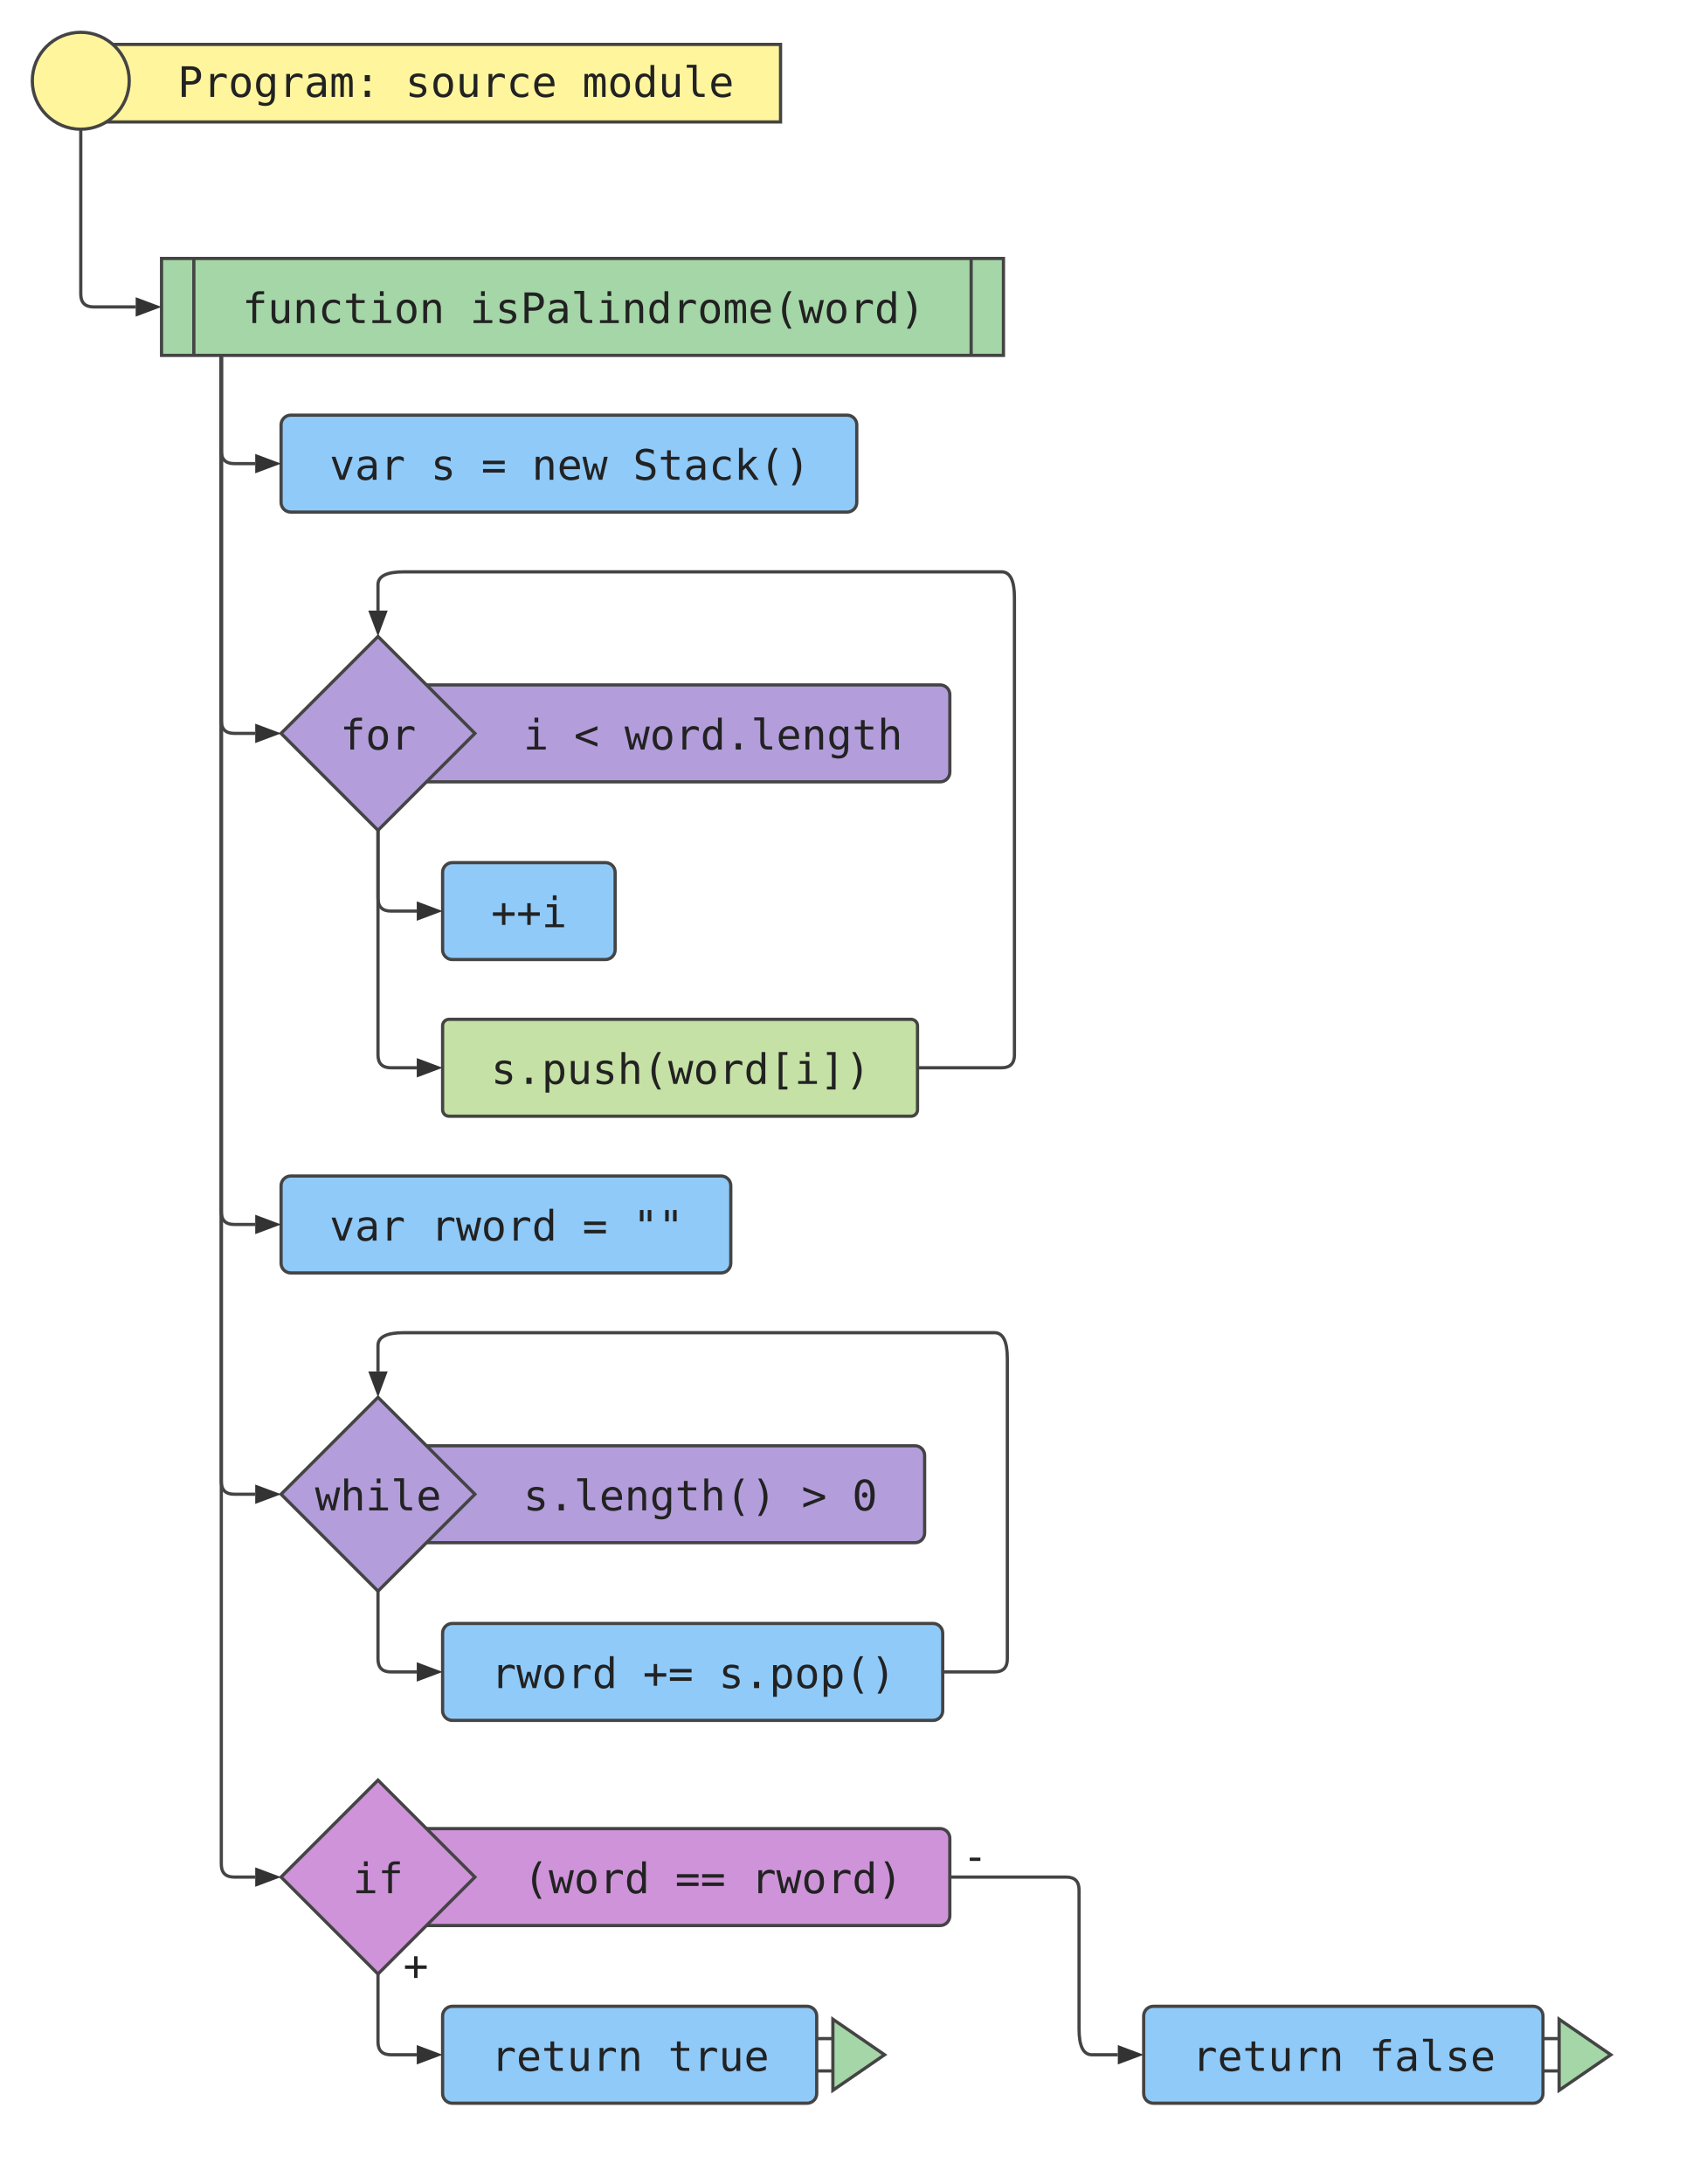
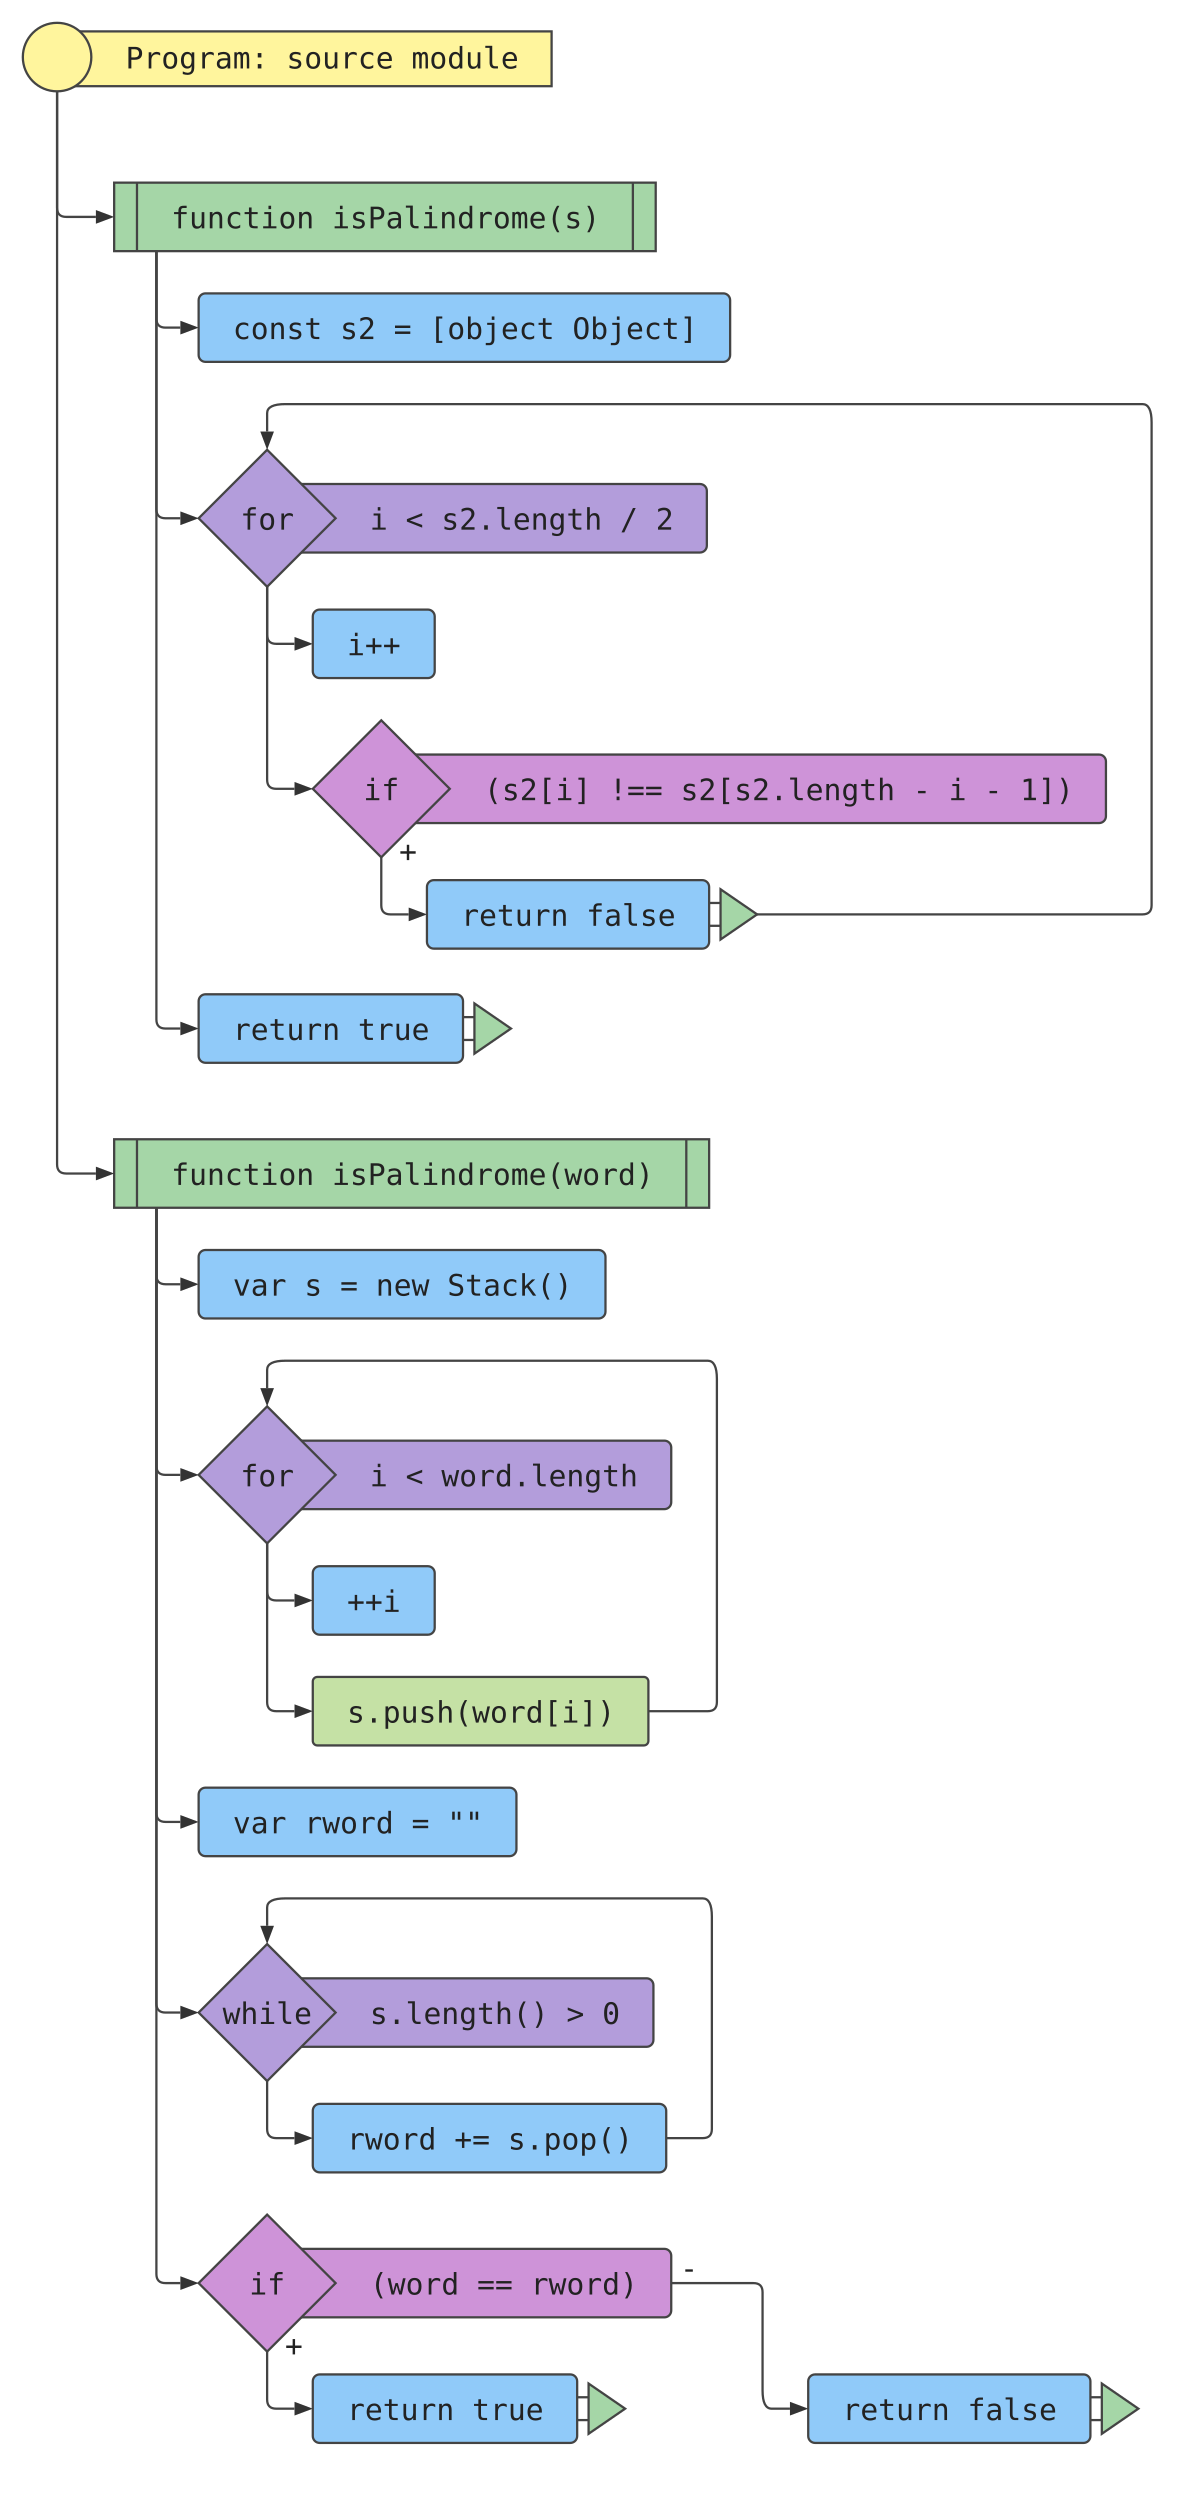
- <svg xmlns="http://www.w3.org/2000/svg" width="524" height="676">
-   <g>
-     <rect x="50" y="80" width="260.6" height="30" style="fill:#a5d6a7; stroke:#444; stroke-width:1" />
+ <svg xmlns="http://www.w3.org/2000/svg" width="524" height="1095">
+   <g>
+     <rect x="50" y="80" width="237.2" height="30" style="fill:#a5d6a7; stroke:#444; stroke-width:1" />
    <line x1="60" y1="80" x2="60" y2="110" style="fill:#a5d6a7; stroke:#444; stroke-width:1" />
-     <line x1="300.6" y1="80" x2="300.6" y2="110" style="fill:#a5d6a7; stroke:#444; stroke-width:1" />
+     <line x1="277.2" y1="80" x2="277.2" y2="110" style="fill:#a5d6a7; stroke:#444; stroke-width:1" />
    <text x="75" y="100" font-family="monospace" font-size="13" fill="#222">
-       <tspan x="75" y="100">function isPalindrome(word)</tspan>
-     </text>
-   </g>
-   <g>
-     <rect x="87" y="128.5" width="178.2" height="30" rx="3" ry="3" style="fill:#90caf9; stroke:#444; stroke-width:1" />
+       <tspan x="75" y="100">function isPalindrome(s)</tspan>
+     </text>
+   </g>
+   <g>
+     <rect x="87" y="128.5" width="232.8" height="30" rx="3" ry="3" style="fill:#90caf9; stroke:#444; stroke-width:1" />
    <text x="102" y="148.5" font-family="monospace" font-size="13" fill="#222">
-       <tspan x="102" y="148.5">var s = new Stack()</tspan>
-     </text>
-   </g>
-   <g>
-     <rect x="117" y="212" width="177" height="30" rx="3" ry="3" style="fill:#b39ddb; stroke:#444; stroke-width:1" />
+       <tspan x="102" y="148.5">const s2 = [object Object]</tspan>
+     </text>
+   </g>
+   <g>
+     <rect x="117" y="212" width="192.6" height="30" rx="3" ry="3" style="fill:#b39ddb; stroke:#444; stroke-width:1" />
    <polygon points="87,227 117,197 147,227 117,257" style="fill:#b39ddb; stroke:#444; stroke-width:1" />
    <text x="162" y="232" font-family="monospace" font-size="13" fill="#222">
-       <tspan x="162" y="232">i &lt; word.length</tspan>
+       <tspan x="162" y="232">i &lt; s2.length / 2</tspan>
    </text>
    <text x="105.3" y="232" font-family="monospace" font-size="13" fill="#222">for</text>
  </g>
  <g>
    <rect x="137" y="267" width="53.4" height="30" rx="3" ry="3" style="fill:#90caf9; stroke:#444; stroke-width:1" />
    <text x="152" y="287" font-family="monospace" font-size="13" fill="#222">
-       <tspan x="152" y="287">++i</tspan>
-     </text>
-   </g>
-   <g>
-     <rect x="137" y="315.5" width="147" height="30" rx="2" ry="2" style="fill:#C5E1A5; stroke:#444; stroke-width:1" />
-     <text x="152" y="335.5" font-family="monospace" font-size="13" fill="#222">
-       <tspan x="152" y="335.5">s.push(word[i])</tspan>
-     </text>
-   </g>
-   <g>
-     <rect x="87" y="364" width="139.2" height="30" rx="3" ry="3" style="fill:#90caf9; stroke:#444; stroke-width:1" />
-     <text x="102" y="384" font-family="monospace" font-size="13" fill="#222">
-       <tspan x="102" y="384">var rword = ""</tspan>
-     </text>
-   </g>
-   <g>
-     <rect x="117" y="447.5" width="169.2" height="30" rx="3" ry="3" style="fill:#b39ddb; stroke:#444; stroke-width:1" />
-     <polygon points="87,462.5 117,432.5 147,462.5 117,492.5" style="fill:#b39ddb; stroke:#444; stroke-width:1" />
-     <text x="162" y="467.5" font-family="monospace" font-size="13" fill="#222">
-       <tspan x="162" y="467.5">s.length() &gt; 0</tspan>
-     </text>
-     <text x="97.5" y="467.5" font-family="monospace" font-size="13" fill="#222">while</text>
-   </g>
-   <g>
-     <rect x="137" y="502.5" width="154.8" height="30" rx="3" ry="3" style="fill:#90caf9; stroke:#444; stroke-width:1" />
-     <text x="152" y="522.5" font-family="monospace" font-size="13" fill="#222">
-       <tspan x="152" y="522.5">rword += s.pop()</tspan>
-     </text>
-   </g>
-   <g>
-     <rect x="117" y="566" width="177" height="30" rx="3" ry="3" style="fill:#ce93d8; stroke:#444; stroke-width:1" />
-     <polygon points="87,581 117,551 147,581 117,611" style="fill:#ce93d8; stroke:#444; stroke-width:1" />
-     <text x="162" y="586" font-family="monospace" font-size="13" fill="#222">
-       <tspan x="162" y="586">(word == rword)</tspan>
-     </text>
-     <text x="109.2" y="586" font-family="monospace" font-size="13" fill="#222">if</text>
-     <text x="124.8" y="612.95" font-family="monospace" font-size="13" fill="#222">+</text>
-     <text x="297.9" y="579.05" font-family="monospace" font-size="13" fill="#222">-</text>
-   </g>
-   <g>
-     <rect x="137" y="621" width="115.8" height="30" rx="3" ry="3" style="fill:#90caf9; stroke:#444; stroke-width:1" />
-     <line x1="252.8" y1="631" x2="257.8" y2="631" style="fill:#a5d6a7; stroke:#444; stroke-width:1" />
-     <line x1="252.8" y1="641" x2="257.8" y2="641" style="fill:#a5d6a7; stroke:#444; stroke-width:1" />
-     <path d="M257.8, 625 L273.8, 636 L257.8, 647 Z" fill="#a5d6a7" stroke="#444" stroke-width="1" />
-     <text x="152" y="641" font-family="monospace" font-size="13" fill="#222">
-       <tspan x="152" y="641">return true</tspan>
-     </text>
-   </g>
-   <g>
-     <rect x="354" y="621" width="123.6" height="30" rx="3" ry="3" style="fill:#90caf9; stroke:#444; stroke-width:1" />
-     <line x1="477.6" y1="631" x2="482.6" y2="631" style="fill:#a5d6a7; stroke:#444; stroke-width:1" />
-     <line x1="477.6" y1="641" x2="482.6" y2="641" style="fill:#a5d6a7; stroke:#444; stroke-width:1" />
-     <path d="M482.6, 625 L498.6, 636 L482.6, 647 Z" fill="#a5d6a7" stroke="#444" stroke-width="1" />
-     <text x="369" y="641" font-family="monospace" font-size="13" fill="#222">
-       <tspan x="369" y="641">return false</tspan>
+       <tspan x="152" y="287">i++</tspan>
+     </text>
+   </g>
+   <g>
+     <rect x="167" y="330.5" width="317.4" height="30" rx="3" ry="3" style="fill:#ce93d8; stroke:#444; stroke-width:1" />
+     <polygon points="137,345.5 167,315.5 197,345.5 167,375.5" style="fill:#ce93d8; stroke:#444; stroke-width:1" />
+     <text x="212" y="350.5" font-family="monospace" font-size="13" fill="#222">
+       <tspan x="212" y="350.5">(s2[i] !== s2[s2.length - i - 1])</tspan>
+     </text>
+     <text x="159.2" y="350.5" font-family="monospace" font-size="13" fill="#222">if</text>
+     <text x="174.8" y="377.45" font-family="monospace" font-size="13" fill="#222">+</text>
+   </g>
+   <g>
+     <rect x="187" y="385.5" width="123.6" height="30" rx="3" ry="3" style="fill:#90caf9; stroke:#444; stroke-width:1" />
+     <line x1="310.6" y1="395.5" x2="315.6" y2="395.5" style="fill:#a5d6a7; stroke:#444; stroke-width:1" />
+     <line x1="310.6" y1="405.5" x2="315.6" y2="405.5" style="fill:#a5d6a7; stroke:#444; stroke-width:1" />
+     <path d="M315.6, 389.5 L331.6, 400.5 L315.6, 411.5 Z" fill="#a5d6a7" stroke="#444" stroke-width="1" />
+     <text x="202" y="405.5" font-family="monospace" font-size="13" fill="#222">
+       <tspan x="202" y="405.5">return false</tspan>
+     </text>
+   </g>
+   <g>
+     <rect x="87" y="435.5" width="115.8" height="30" rx="3" ry="3" style="fill:#90caf9; stroke:#444; stroke-width:1" />
+     <line x1="202.8" y1="445.5" x2="207.8" y2="445.5" style="fill:#a5d6a7; stroke:#444; stroke-width:1" />
+     <line x1="202.8" y1="455.5" x2="207.8" y2="455.5" style="fill:#a5d6a7; stroke:#444; stroke-width:1" />
+     <path d="M207.8, 439.5 L223.8, 450.5 L207.8, 461.5 Z" fill="#a5d6a7" stroke="#444" stroke-width="1" />
+     <text x="102" y="455.5" font-family="monospace" font-size="13" fill="#222">
+       <tspan x="102" y="455.5">return true</tspan>
+     </text>
+   </g>
+   <g>
+     <rect x="50" y="499" width="260.6" height="30" style="fill:#a5d6a7; stroke:#444; stroke-width:1" />
+     <line x1="60" y1="499" x2="60" y2="529" style="fill:#a5d6a7; stroke:#444; stroke-width:1" />
+     <line x1="300.6" y1="499" x2="300.6" y2="529" style="fill:#a5d6a7; stroke:#444; stroke-width:1" />
+     <text x="75" y="519" font-family="monospace" font-size="13" fill="#222">
+       <tspan x="75" y="519">function isPalindrome(word)</tspan>
+     </text>
+   </g>
+   <g>
+     <rect x="87" y="547.5" width="178.2" height="30" rx="3" ry="3" style="fill:#90caf9; stroke:#444; stroke-width:1" />
+     <text x="102" y="567.5" font-family="monospace" font-size="13" fill="#222">
+       <tspan x="102" y="567.5">var s = new Stack()</tspan>
+     </text>
+   </g>
+   <g>
+     <rect x="117" y="631" width="177" height="30" rx="3" ry="3" style="fill:#b39ddb; stroke:#444; stroke-width:1" />
+     <polygon points="87,646 117,616 147,646 117,676" style="fill:#b39ddb; stroke:#444; stroke-width:1" />
+     <text x="162" y="651" font-family="monospace" font-size="13" fill="#222">
+       <tspan x="162" y="651">i &lt; word.length</tspan>
+     </text>
+     <text x="105.3" y="651" font-family="monospace" font-size="13" fill="#222">for</text>
+   </g>
+   <g>
+     <rect x="137" y="686" width="53.4" height="30" rx="3" ry="3" style="fill:#90caf9; stroke:#444; stroke-width:1" />
+     <text x="152" y="706" font-family="monospace" font-size="13" fill="#222">
+       <tspan x="152" y="706">++i</tspan>
+     </text>
+   </g>
+   <g>
+     <rect x="137" y="734.5" width="147" height="30" rx="2" ry="2" style="fill:#C5E1A5; stroke:#444; stroke-width:1" />
+     <text x="152" y="754.5" font-family="monospace" font-size="13" fill="#222">
+       <tspan x="152" y="754.5">s.push(word[i])</tspan>
+     </text>
+   </g>
+   <g>
+     <rect x="87" y="783" width="139.2" height="30" rx="3" ry="3" style="fill:#90caf9; stroke:#444; stroke-width:1" />
+     <text x="102" y="803" font-family="monospace" font-size="13" fill="#222">
+       <tspan x="102" y="803">var rword = ""</tspan>
+     </text>
+   </g>
+   <g>
+     <rect x="117" y="866.5" width="169.2" height="30" rx="3" ry="3" style="fill:#b39ddb; stroke:#444; stroke-width:1" />
+     <polygon points="87,881.5 117,851.5 147,881.5 117,911.5" style="fill:#b39ddb; stroke:#444; stroke-width:1" />
+     <text x="162" y="886.5" font-family="monospace" font-size="13" fill="#222">
+       <tspan x="162" y="886.5">s.length() &gt; 0</tspan>
+     </text>
+     <text x="97.5" y="886.5" font-family="monospace" font-size="13" fill="#222">while</text>
+   </g>
+   <g>
+     <rect x="137" y="921.5" width="154.8" height="30" rx="3" ry="3" style="fill:#90caf9; stroke:#444; stroke-width:1" />
+     <text x="152" y="941.5" font-family="monospace" font-size="13" fill="#222">
+       <tspan x="152" y="941.5">rword += s.pop()</tspan>
+     </text>
+   </g>
+   <g>
+     <rect x="117" y="985" width="177" height="30" rx="3" ry="3" style="fill:#ce93d8; stroke:#444; stroke-width:1" />
+     <polygon points="87,1000 117,970 147,1000 117,1030" style="fill:#ce93d8; stroke:#444; stroke-width:1" />
+     <text x="162" y="1005" font-family="monospace" font-size="13" fill="#222">
+       <tspan x="162" y="1005">(word == rword)</tspan>
+     </text>
+     <text x="109.2" y="1005" font-family="monospace" font-size="13" fill="#222">if</text>
+     <text x="124.8" y="1031.95" font-family="monospace" font-size="13" fill="#222">+</text>
+     <text x="297.9" y="998.05" font-family="monospace" font-size="13" fill="#222">-</text>
+   </g>
+   <g>
+     <rect x="137" y="1040" width="115.8" height="30" rx="3" ry="3" style="fill:#90caf9; stroke:#444; stroke-width:1" />
+     <line x1="252.8" y1="1050" x2="257.8" y2="1050" style="fill:#a5d6a7; stroke:#444; stroke-width:1" />
+     <line x1="252.8" y1="1060" x2="257.8" y2="1060" style="fill:#a5d6a7; stroke:#444; stroke-width:1" />
+     <path d="M257.8, 1044 L273.8, 1055 L257.8, 1066 Z" fill="#a5d6a7" stroke="#444" stroke-width="1" />
+     <text x="152" y="1060" font-family="monospace" font-size="13" fill="#222">
+       <tspan x="152" y="1060">return true</tspan>
+     </text>
+   </g>
+   <g>
+     <rect x="354" y="1040" width="123.6" height="30" rx="3" ry="3" style="fill:#90caf9; stroke:#444; stroke-width:1" />
+     <line x1="477.6" y1="1050" x2="482.6" y2="1050" style="fill:#a5d6a7; stroke:#444; stroke-width:1" />
+     <line x1="477.6" y1="1060" x2="482.6" y2="1060" style="fill:#a5d6a7; stroke:#444; stroke-width:1" />
+     <path d="M482.6, 1044 L498.6, 1055 L482.6, 1066 Z" fill="#a5d6a7" stroke="#444" stroke-width="1" />
+     <text x="369" y="1060" font-family="monospace" font-size="13" fill="#222">
+       <tspan x="369" y="1060">return false</tspan>
    </text>
  </g>
  <g>
    <rect x="25" y="13.75" width="216.6" height="24" style="fill:#fff59d; stroke:#444; stroke-width:1" />
    <circle cx="25" cy="25" r="15" style="fill:#fff59d; stroke:#444; stroke-width:1" />
    <text x="55" y="30" font-family="monospace" font-size="13" fill="#222">
      <tspan x="55" y="30">Program: source module</tspan>
    </text>
  </g>
  <g>
    <path d="M25, 40 L25 91 Q25 95                 29 95                 L42 95 " style="fill:none; stroke:#444; stroke-width:1" />
    <path d="M42, 92 L50, 95 L42, 98 Z" fill="#333" />
  </g>
  <g>
    <path d="M68.5, 110 L68.5 139.5 Q68.5 143.5                 72.5 143.5                 L79 143.5 " style="fill:none; stroke:#444; stroke-width:1" />
    <path d="M79, 140.5 L87, 143.5 L79, 146.5 Z" fill="#333" />
  </g>
  <g>
    <path d="M68.5, 110 L68.5 223 Q68.5 227                 72.5 227                 L79 227 " style="fill:none; stroke:#444; stroke-width:1" />
    <path d="M79, 224 L87, 227 L79, 230 Z" fill="#333" />
  </g>
  <g>
    <path d="M117, 257 L117 278 Q117 282                 121 282                 L129 282 " style="fill:none; stroke:#444; stroke-width:1" />
    <path d="M129, 279 L137, 282 L129, 285 Z" fill="#333" />
  </g>
  <g>
-     <path d="M117, 257 L117 326.5 Q117 330.5                 121 330.5                 L129 330.5 " style="fill:none; stroke:#444; stroke-width:1" />
-     <path d="M129, 327.5 L137, 330.5 L129, 333.5 Z" fill="#333" />
-   </g>
-   <g>
-     <path d="M284, 330.5 L310 330.5  Q314 330.5                 314 326.5                 L314 185 Q314 177                 310 177                 L125 177  Q117 177                 117 181                 L117 189" style="fill:none; stroke:#444; stroke-width:1" />
+     <path d="M117, 257 L117 341.5 Q117 345.5                 121 345.5                 L129 345.5 " style="fill:none; stroke:#444; stroke-width:1" />
+     <path d="M129, 342.5 L137, 345.5 L129, 348.5 Z" fill="#333" />
+   </g>
+   <g>
+     <path d="M167, 375.5 L167 396.5 Q167 400.5                 171 400.5                 L179 400.5 " style="fill:none; stroke:#444; stroke-width:1" />
+     <path d="M179, 397.5 L187, 400.5 L179, 403.5 Z" fill="#333" />
+   </g>
+   <g>
+     <path d="M331.6, 400.5 L500.4 400.5  Q504.4 400.5                 504.4 396.5                 L504.4 185 Q504.4 177                 500.4 177                 L125 177  Q117 177                 117 181                 L117 189" style="fill:none; stroke:#444; stroke-width:1" />
    <path d="M114, 189 L117, 197 L120, 189 Z" fill="#333" />
  </g>
  <g>
-     <path d="M68.5, 110 L68.5 375 Q68.5 379                 72.5 379                 L79 379 " style="fill:none; stroke:#444; stroke-width:1" />
-     <path d="M79, 376 L87, 379 L79, 382 Z" fill="#333" />
-   </g>
-   <g>
-     <path d="M68.5, 110 L68.5 458.5 Q68.5 462.5                 72.5 462.5                 L79 462.5 " style="fill:none; stroke:#444; stroke-width:1" />
-     <path d="M79, 459.5 L87, 462.5 L79, 465.5 Z" fill="#333" />
-   </g>
-   <g>
-     <path d="M117, 492.5 L117 513.5 Q117 517.5                 121 517.5                 L129 517.5 " style="fill:none; stroke:#444; stroke-width:1" />
-     <path d="M129, 514.5 L137, 517.5 L129, 520.5 Z" fill="#333" />
-   </g>
-   <g>
-     <path d="M291.8, 517.5 L307.8 517.5  Q311.8 517.5                 311.8 513.5                 L311.8 420.5 Q311.8 412.5                 307.8 412.5                 L125 412.5  Q117 412.5                 117 416.5                 L117 424.5" style="fill:none; stroke:#444; stroke-width:1" />
-     <path d="M114, 424.5 L117, 432.5 L120, 424.5 Z" fill="#333" />
-   </g>
-   <g>
-     <path d="M68.5, 110 L68.5 577 Q68.5 581                 72.5 581                 L79 581 " style="fill:none; stroke:#444; stroke-width:1" />
-     <path d="M79, 578 L87, 581 L79, 584 Z" fill="#333" />
-   </g>
-   <g>
-     <path d="M117, 611 L117 632 Q117 636                 121 636                 L129 636 " style="fill:none; stroke:#444; stroke-width:1" />
-     <path d="M129, 633 L137, 636 L129, 639 Z" fill="#333" />
-   </g>
-   <g>
-     <path d="M294, 581 L330 581  Q334 581                 334 585                 L334 628 Q334 636                 338 636                 L346 636 " style="fill:none; stroke:#444; stroke-width:1" />
-     <path d="M346, 633 L354, 636 L346, 639 Z" fill="#333" />
+     <path d="M68.5, 110 L68.5 446.5 Q68.5 450.5                 72.5 450.5                 L79 450.5 " style="fill:none; stroke:#444; stroke-width:1" />
+     <path d="M79, 447.5 L87, 450.5 L79, 453.5 Z" fill="#333" />
+   </g>
+   <g>
+     <path d="M25, 40 L25 510 Q25 514                 29 514                 L42 514 " style="fill:none; stroke:#444; stroke-width:1" />
+     <path d="M42, 511 L50, 514 L42, 517 Z" fill="#333" />
+   </g>
+   <g>
+     <path d="M68.5, 529 L68.5 558.5 Q68.5 562.5                 72.5 562.5                 L79 562.5 " style="fill:none; stroke:#444; stroke-width:1" />
+     <path d="M79, 559.5 L87, 562.5 L79, 565.5 Z" fill="#333" />
+   </g>
+   <g>
+     <path d="M68.5, 529 L68.5 642 Q68.5 646                 72.5 646                 L79 646 " style="fill:none; stroke:#444; stroke-width:1" />
+     <path d="M79, 643 L87, 646 L79, 649 Z" fill="#333" />
+   </g>
+   <g>
+     <path d="M117, 676 L117 697 Q117 701                 121 701                 L129 701 " style="fill:none; stroke:#444; stroke-width:1" />
+     <path d="M129, 698 L137, 701 L129, 704 Z" fill="#333" />
+   </g>
+   <g>
+     <path d="M117, 676 L117 745.5 Q117 749.5                 121 749.5                 L129 749.5 " style="fill:none; stroke:#444; stroke-width:1" />
+     <path d="M129, 746.5 L137, 749.5 L129, 752.5 Z" fill="#333" />
+   </g>
+   <g>
+     <path d="M284, 749.5 L310 749.5  Q314 749.5                 314 745.5                 L314 604 Q314 596                 310 596                 L125 596  Q117 596                 117 600                 L117 608" style="fill:none; stroke:#444; stroke-width:1" />
+     <path d="M114, 608 L117, 616 L120, 608 Z" fill="#333" />
+   </g>
+   <g>
+     <path d="M68.5, 529 L68.5 794 Q68.5 798                 72.5 798                 L79 798 " style="fill:none; stroke:#444; stroke-width:1" />
+     <path d="M79, 795 L87, 798 L79, 801 Z" fill="#333" />
+   </g>
+   <g>
+     <path d="M68.5, 529 L68.5 877.5 Q68.5 881.5                 72.5 881.5                 L79 881.5 " style="fill:none; stroke:#444; stroke-width:1" />
+     <path d="M79, 878.5 L87, 881.5 L79, 884.5 Z" fill="#333" />
+   </g>
+   <g>
+     <path d="M117, 911.5 L117 932.5 Q117 936.5                 121 936.5                 L129 936.5 " style="fill:none; stroke:#444; stroke-width:1" />
+     <path d="M129, 933.5 L137, 936.5 L129, 939.5 Z" fill="#333" />
+   </g>
+   <g>
+     <path d="M291.8, 936.5 L307.8 936.5  Q311.8 936.5                 311.8 932.5                 L311.8 839.5 Q311.8 831.5                 307.8 831.5                 L125 831.5  Q117 831.5                 117 835.5                 L117 843.5" style="fill:none; stroke:#444; stroke-width:1" />
+     <path d="M114, 843.5 L117, 851.5 L120, 843.5 Z" fill="#333" />
+   </g>
+   <g>
+     <path d="M68.5, 529 L68.5 996 Q68.5 1000                 72.5 1000                 L79 1000 " style="fill:none; stroke:#444; stroke-width:1" />
+     <path d="M79, 997 L87, 1000 L79, 1003 Z" fill="#333" />
+   </g>
+   <g>
+     <path d="M117, 1030 L117 1051 Q117 1055                 121 1055                 L129 1055 " style="fill:none; stroke:#444; stroke-width:1" />
+     <path d="M129, 1052 L137, 1055 L129, 1058 Z" fill="#333" />
+   </g>
+   <g>
+     <path d="M294, 1000 L330 1000  Q334 1000                 334 1004                 L334 1047 Q334 1055                 338 1055                 L346 1055 " style="fill:none; stroke:#444; stroke-width:1" />
+     <path d="M346, 1052 L354, 1055 L346, 1058 Z" fill="#333" />
  </g>
</svg>
